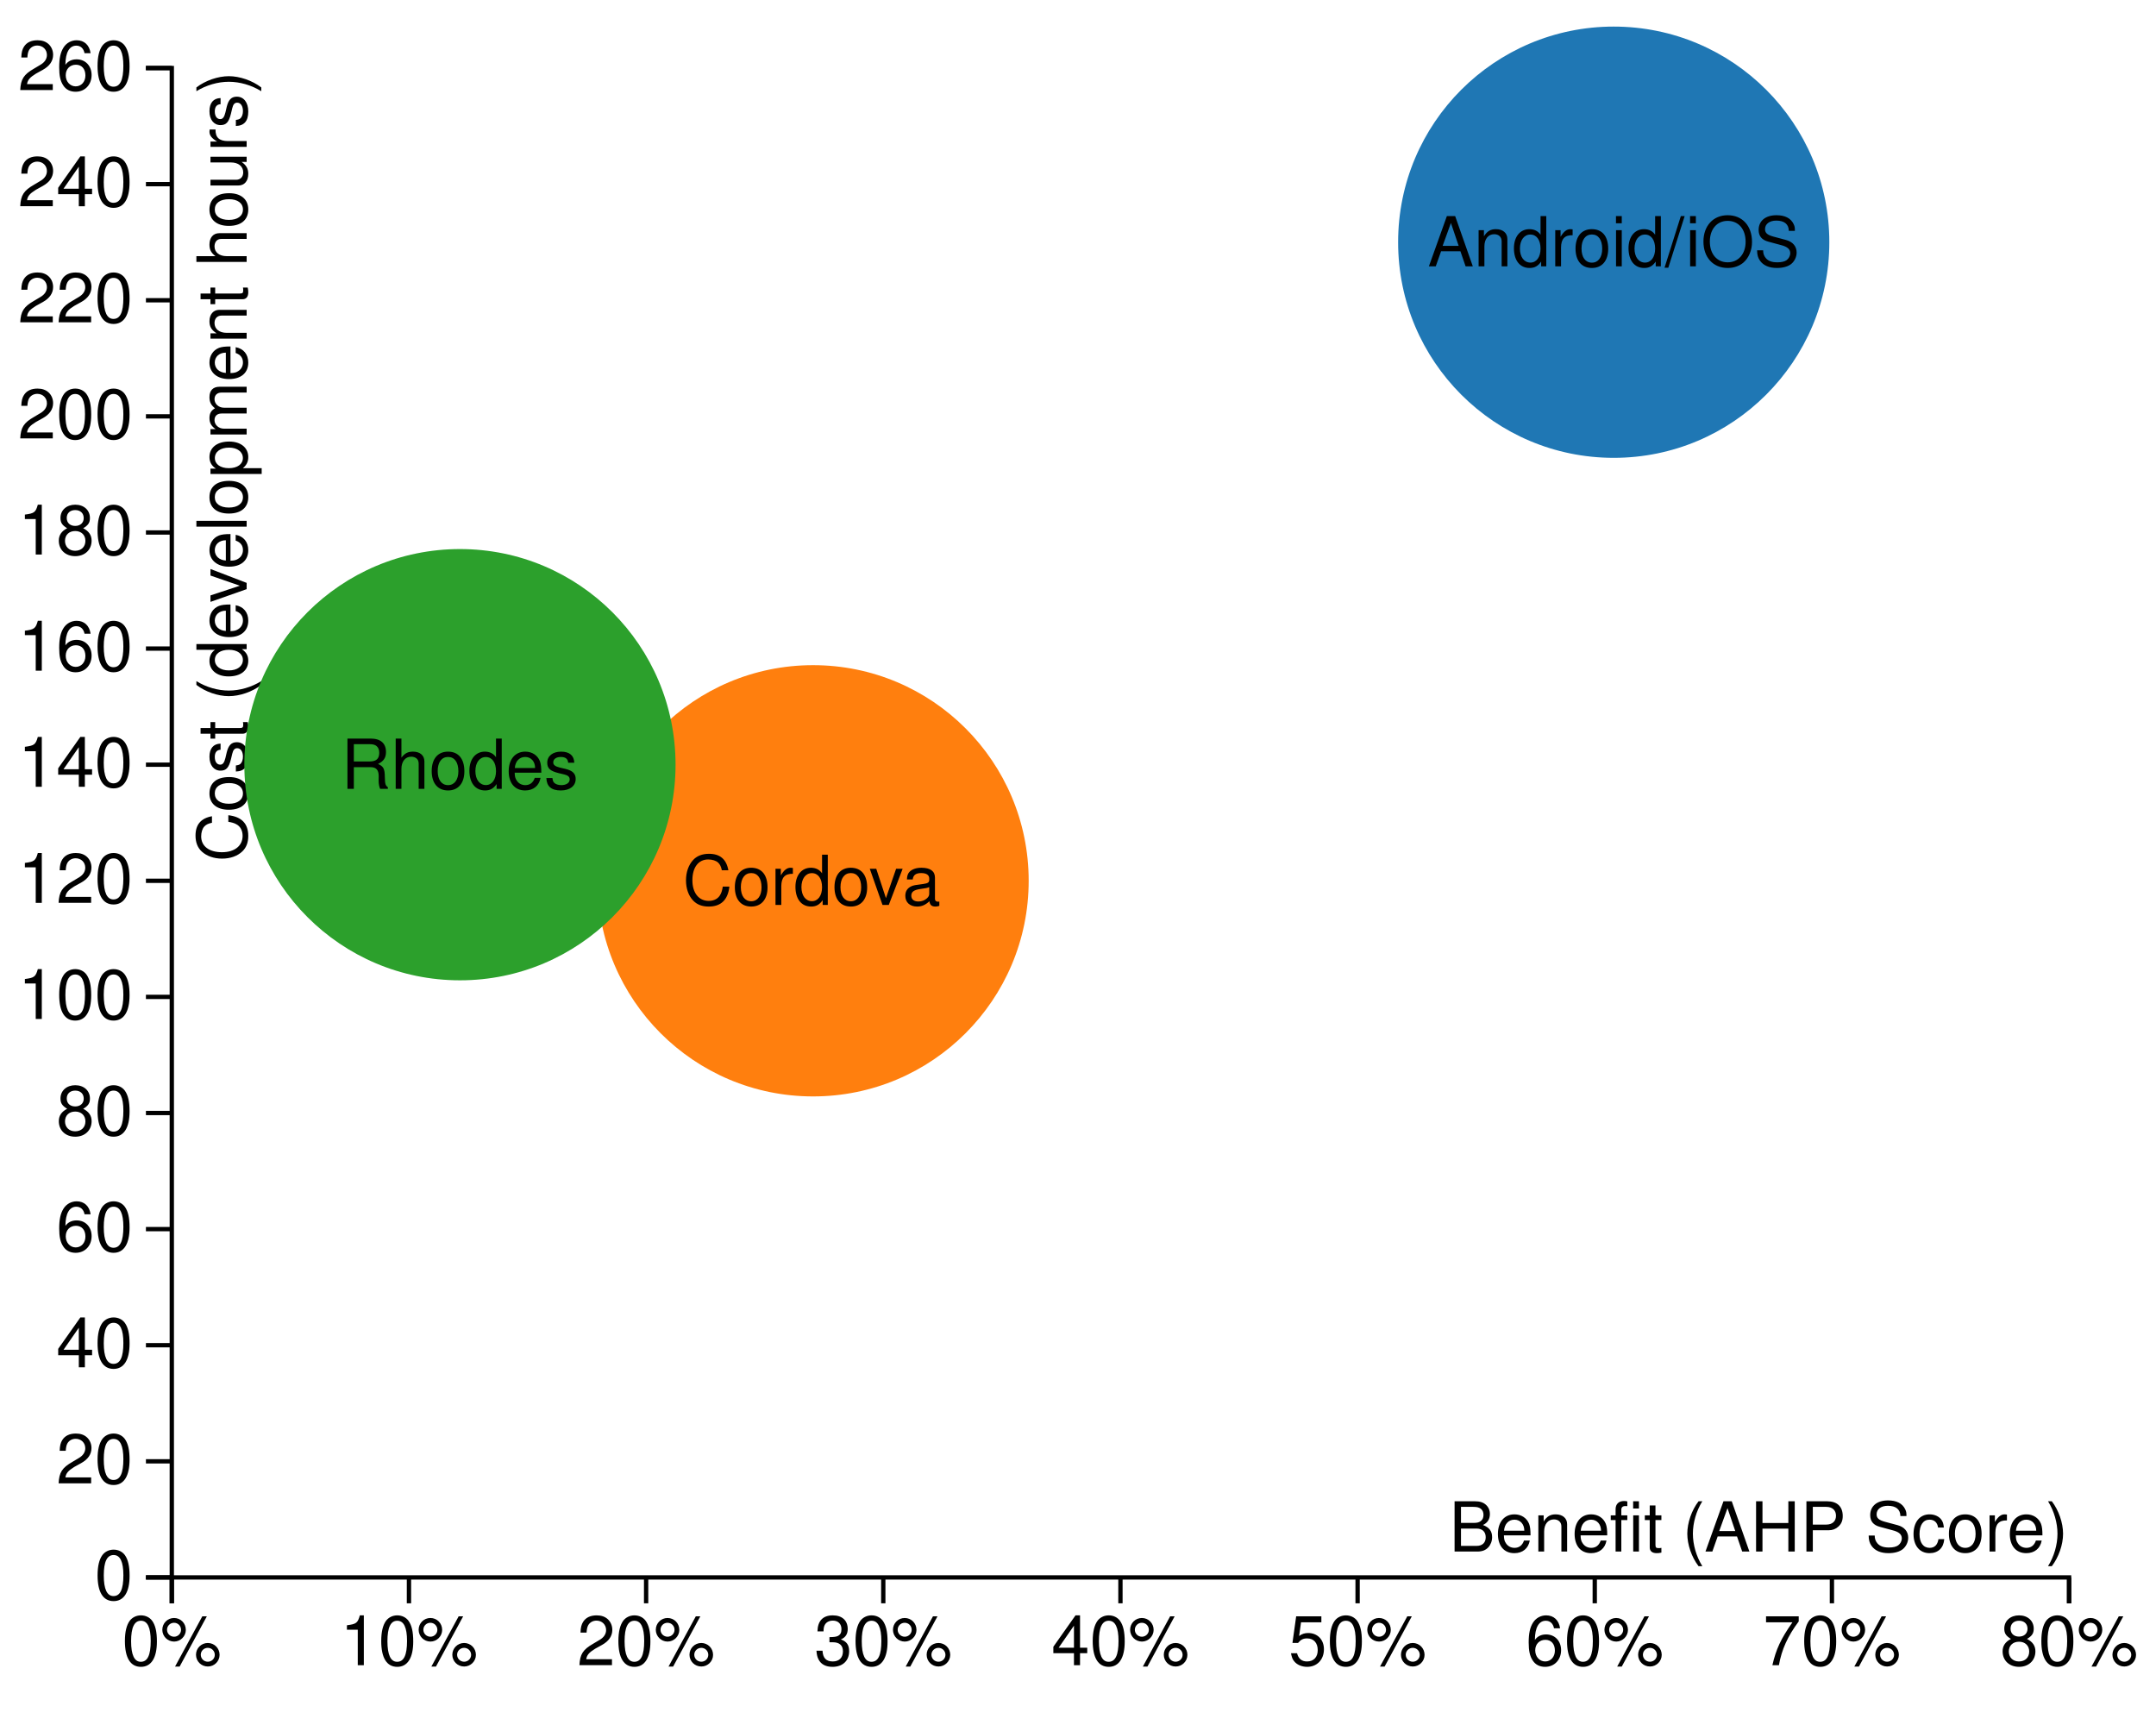
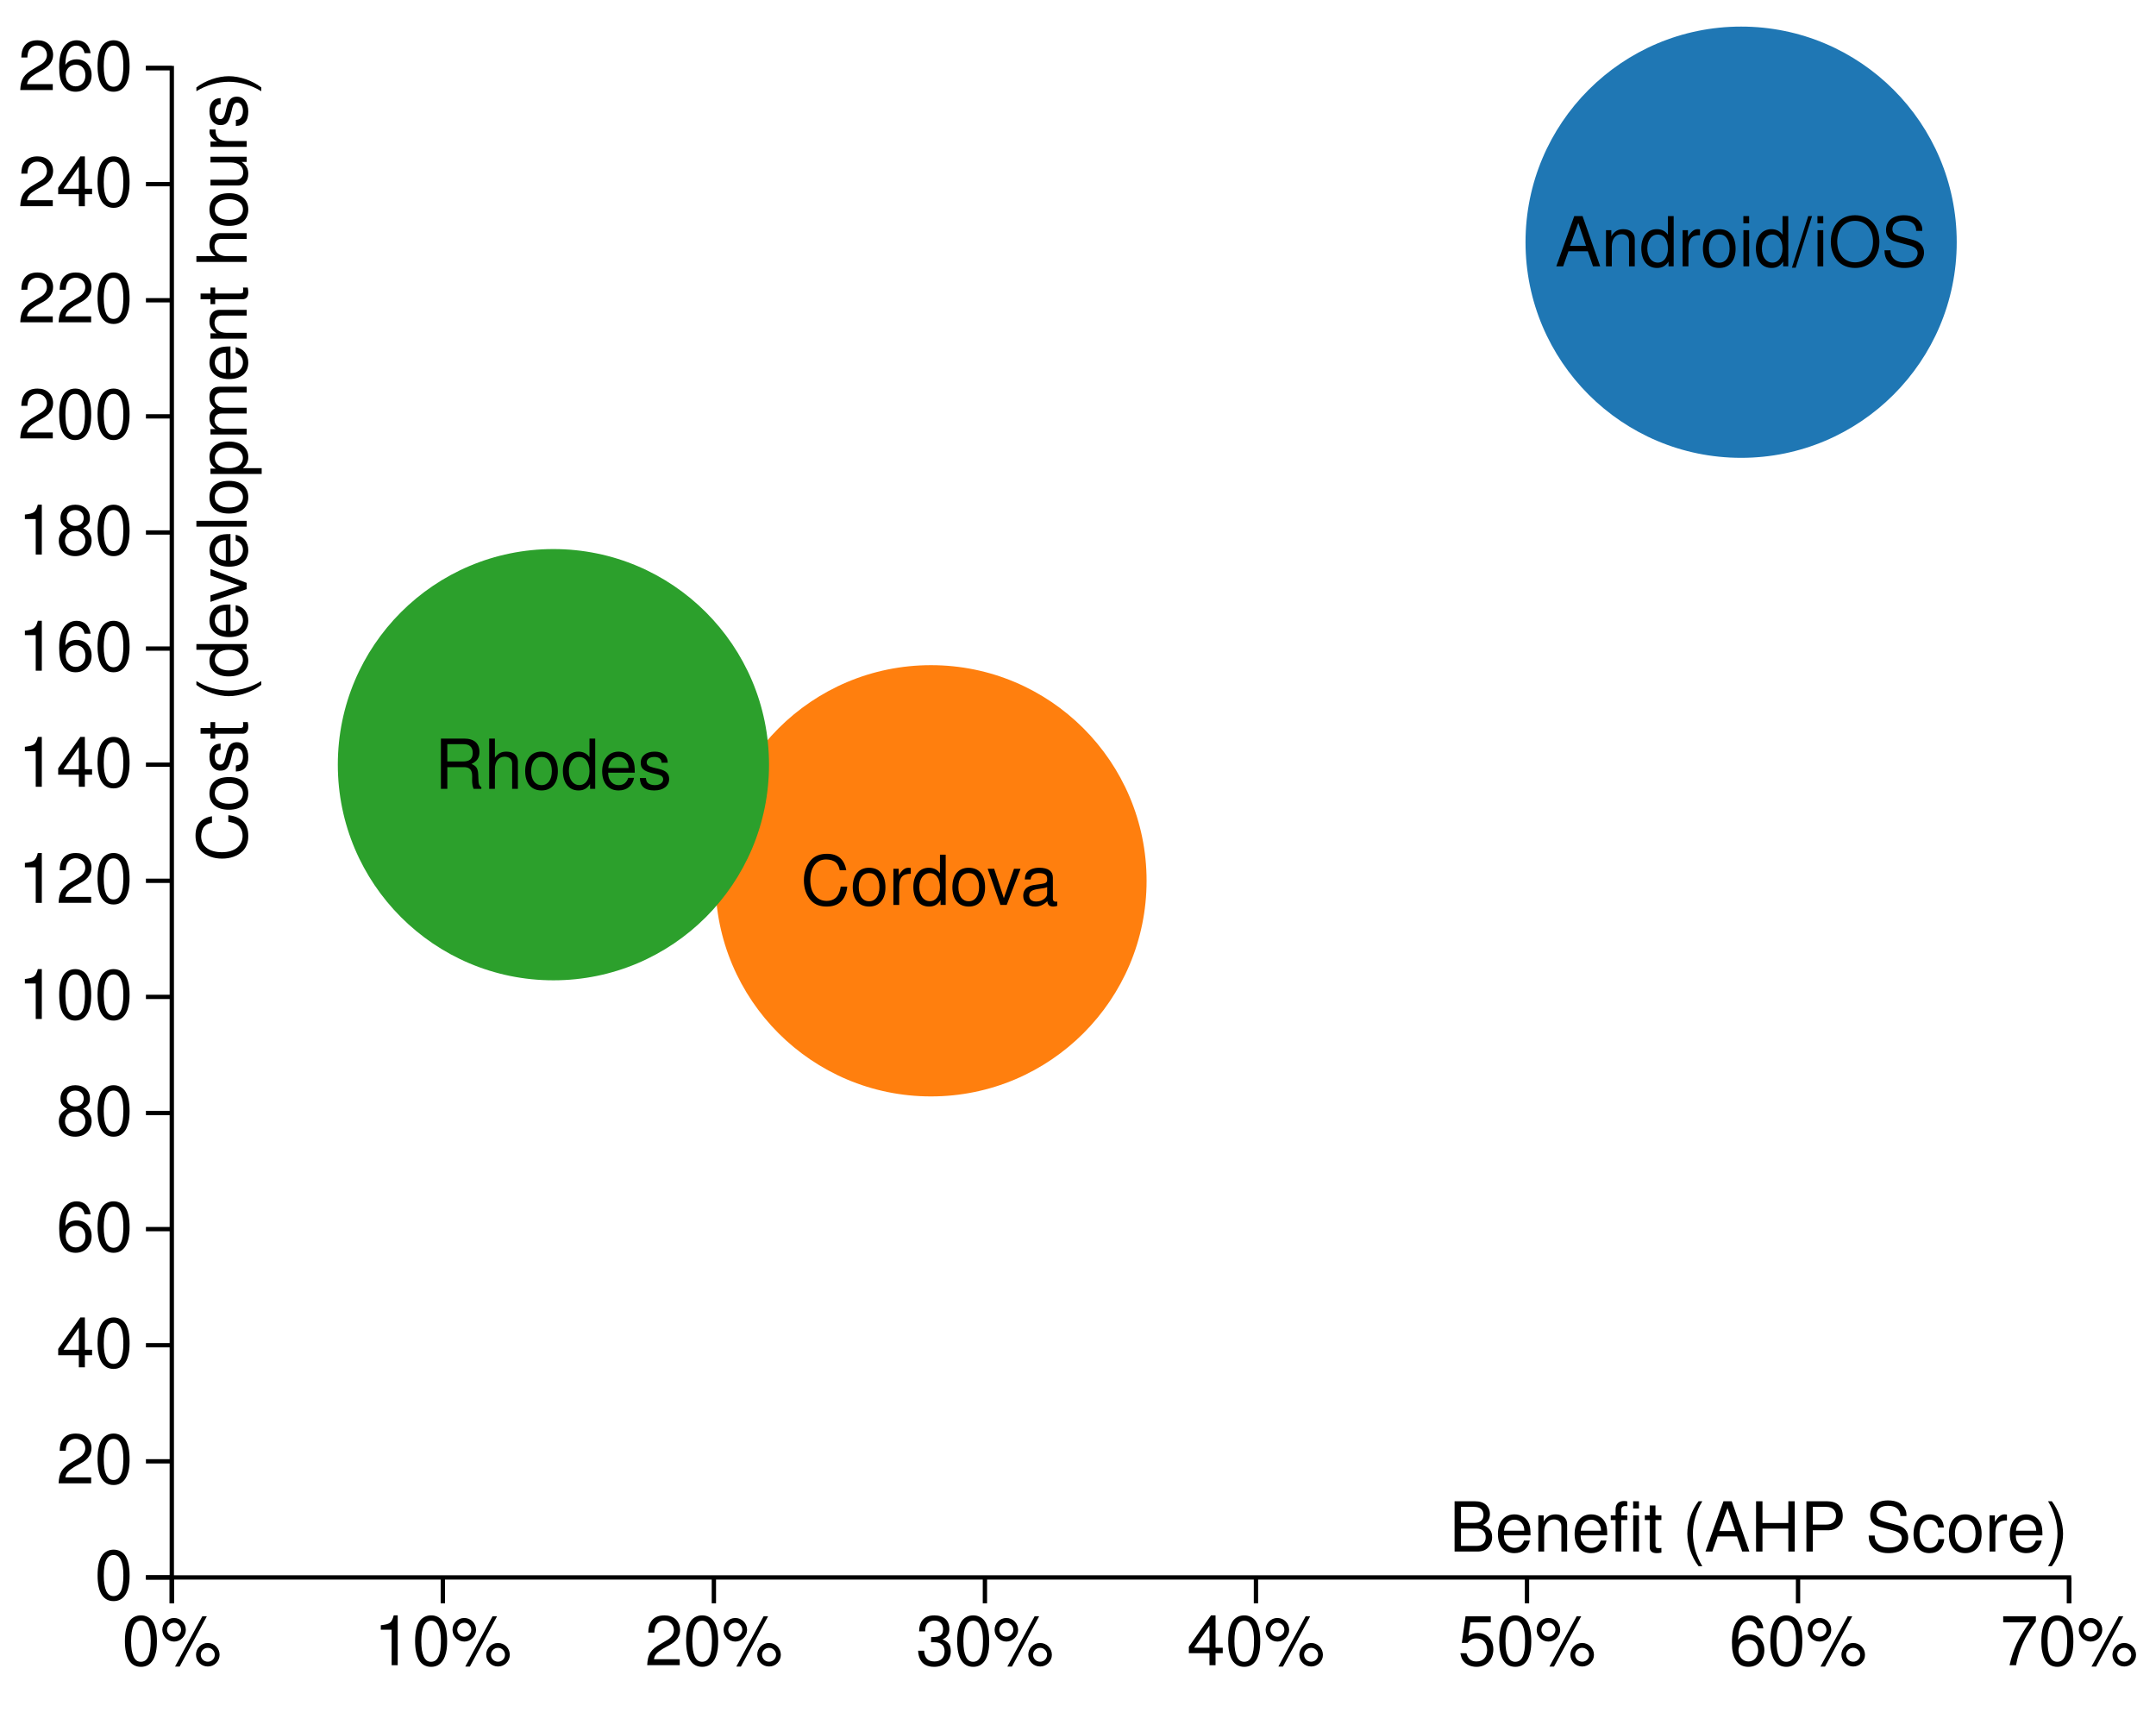
<svg xmlns="http://www.w3.org/2000/svg" version="1.1" id="Layer_1" x="0px" y="0px" width="500px" height="400px" viewBox="0 0 500 400" enable-background="new 0 0 500 400" xml:space="preserve">
  <g transform="translate(40,20)">
    <g transform="translate(0,350)">
      <g transform="translate(0,0)">
        <line fill="none" stroke="#000000" x1="-0.158" y1="-4.221" x2="-0.158" y2="1.779" />
        <text transform="matrix(1 0 0 1 -11.7209 16.1394)" font-family="'Helvetica'" font-size="16">0%</text>
      </g>
-       <g transform="translate(55,0)">
+       <g transform="translate(62.85714,0)">
+         <line fill="none" stroke="#000000" x1="-0.159" y1="-4.221" x2="-0.159" y2="1.779" />
+         <text transform="matrix(1 0 0 1 -16.1704 16.1394)" font-family="'Helvetica'" font-size="16">10%</text>
+       </g>
+       <g transform="translate(125.7143,0)">
        <line fill="none" stroke="#000000" x1="-0.158" y1="-4.221" x2="-0.158" y2="1.779" />
-         <text transform="matrix(1 0 0 1 -16.1702 16.1394)" font-family="'Helvetica'" font-size="16">10%</text>
+         <text transform="matrix(1 0 0 1 -16.1701 16.1394)" font-family="'Helvetica'" font-size="16">20%</text>
      </g>
-       <g transform="translate(110,0)">
+       <g transform="translate(188.5714,0)">
        <line fill="none" stroke="#000000" x1="-0.158" y1="-4.221" x2="-0.158" y2="1.779" />
-         <text transform="matrix(1 0 0 1 -16.1702 16.1394)" font-family="'Helvetica'" font-size="16">20%</text>
+         <text transform="matrix(1 0 0 1 -16.1703 16.1394)" font-family="'Helvetica'" font-size="16">30%</text>
      </g>
-       <g transform="translate(165,0)">
+       <g transform="translate(251.4286,0)">
        <line fill="none" stroke="#000000" x1="-0.158" y1="-4.221" x2="-0.158" y2="1.779" />
-         <text transform="matrix(1 0 0 1 -16.1702 16.1394)" font-family="'Helvetica'" font-size="16">30%</text>
+         <text transform="matrix(1 0 0 1 -16.1705 16.1394)" font-family="'Helvetica'" font-size="16">40%</text>
      </g>
-       <g transform="translate(220,0)">
+       <g transform="translate(314.2857,0)">
+         <line fill="none" stroke="#000000" x1="-0.159" y1="-4.221" x2="-0.159" y2="1.779" />
+         <text transform="matrix(1 0 0 1 -16.1702 16.1394)" font-family="'Helvetica'" font-size="16">50%</text>
+       </g>
+       <g transform="translate(377.1429,0)">
        <line fill="none" stroke="#000000" x1="-0.158" y1="-4.221" x2="-0.158" y2="1.779" />
-         <text transform="matrix(1 0 0 1 -16.1702 16.1394)" font-family="'Helvetica'" font-size="16">40%</text>
-       </g>
-       <g transform="translate(275,0)">
-         <line fill="none" stroke="#000000" x1="-0.158" y1="-4.221" x2="-0.158" y2="1.779" />
-         <text transform="matrix(1 0 0 1 -16.1697 16.1394)" font-family="'Helvetica'" font-size="16">50%</text>
-       </g>
-       <g transform="translate(330,0)">
-         <line fill="none" stroke="#000000" x1="-0.158" y1="-4.221" x2="-0.158" y2="1.779" />
-         <text transform="matrix(1 0 0 1 -16.1697 16.1394)" font-family="'Helvetica'" font-size="16">60%</text>
-       </g>
-       <g transform="translate(385,0)">
-         <line fill="none" stroke="#000000" x1="-0.158" y1="-4.221" x2="-0.158" y2="1.779" />
-         <text transform="matrix(1 0 0 1 -16.1697 16.1394)" font-family="'Helvetica'" font-size="16">70%</text>
+         <text transform="matrix(1 0 0 1 -16.1699 16.1394)" font-family="'Helvetica'" font-size="16">60%</text>
      </g>
      <g transform="translate(440,0)">
        <line fill="none" stroke="#000000" x1="-0.158" y1="-4.221" x2="-0.158" y2="1.779" />
-         <text transform="matrix(1 0 0 1 -16.1697 16.1394)" font-family="'Helvetica'" font-size="16">80%</text>
+         <text transform="matrix(1 0 0 1 -16.1697 16.1394)" font-family="'Helvetica'" font-size="16">70%</text>
      </g>
      <path fill="none" stroke="#000000" d="M-0.158,1.779v-6h440v6" />
      <text transform="matrix(1 0 0 1 296.0686 -10.2209)" font-family="'Helvetica'" font-size="16">Benefit (AHP Score)</text>
    </g>
    <g>
      <g transform="translate(0,350)">
        <line fill="none" stroke="#000000" x1="-0.158" y1="-4.221" x2="-6.158" y2="-4.221" />
        <text transform="matrix(1 0 0 1 -18.0569 0.8992)" font-family="'Helvetica'" font-size="16">0</text>
      </g>
      <g transform="translate(0,323.0769)">
        <line fill="none" stroke="#000000" x1="-0.158" y1="-4.22" x2="-6.158" y2="-4.22" />
        <text transform="matrix(1 0 0 1 -26.9553 0.8994)" font-family="'Helvetica'" font-size="16">20</text>
      </g>
      <g transform="translate(0,296.1538)">
        <line fill="none" stroke="#000000" x1="-0.158" y1="-4.22" x2="-6.158" y2="-4.22" />
        <text transform="matrix(1 0 0 1 -26.9553 0.8996)" font-family="'Helvetica'" font-size="16">40</text>
      </g>
      <g transform="translate(0,269.2308)">
        <line fill="none" stroke="#000000" x1="-0.158" y1="-4.219" x2="-6.158" y2="-4.219" />
        <text transform="matrix(1 0 0 1 -26.9553 0.8998)" font-family="'Helvetica'" font-size="16">60</text>
      </g>
      <g transform="translate(0,242.3077)">
        <line fill="none" stroke="#000000" x1="-0.158" y1="-4.22" x2="-6.158" y2="-4.22" />
        <text transform="matrix(1 0 0 1 -26.9553 0.8991)" font-family="'Helvetica'" font-size="16">80</text>
      </g>
      <g transform="translate(0,215.3846)">
        <line fill="none" stroke="#000000" x1="-0.158" y1="-4.221" x2="-6.158" y2="-4.221" />
        <text transform="matrix(1 0 0 1 -35.8538 0.8993)" font-family="'Helvetica'" font-size="16">100</text>
      </g>
      <g transform="translate(0,188.4615)">
        <line fill="none" stroke="#000000" x1="-0.158" y1="-4.22" x2="-6.158" y2="-4.22" />
        <text transform="matrix(1 0 0 1 -35.8538 0.8995)" font-family="'Helvetica'" font-size="16">120</text>
      </g>
      <g transform="translate(0,161.5385)">
        <line fill="none" stroke="#000000" x1="-0.158" y1="-4.22" x2="-6.158" y2="-4.22" />
        <text transform="matrix(1 0 0 1 -35.8538 0.8998)" font-family="'Helvetica'" font-size="16">140</text>
      </g>
      <g transform="translate(0,134.6154)">
        <line fill="none" stroke="#000000" x1="-0.158" y1="-4.221" x2="-6.158" y2="-4.221" />
        <text transform="matrix(1 0 0 1 -35.8538 0.9)" font-family="'Helvetica'" font-size="16">160</text>
      </g>
      <g transform="translate(0,107.6923)">
        <line fill="none" stroke="#000000" x1="-0.158" y1="-4.22" x2="-6.158" y2="-4.22" />
        <text transform="matrix(1 0 0 1 -35.8538 0.8992)" font-family="'Helvetica'" font-size="16">180</text>
      </g>
      <g transform="translate(0,80.76923)">
        <line fill="none" stroke="#000000" x1="-0.158" y1="-4.22" x2="-6.158" y2="-4.22" />
        <text transform="matrix(1 0 0 1 -35.8538 0.8995)" font-family="'Helvetica'" font-size="16">200</text>
      </g>
      <g transform="translate(0,53.84615)">
        <line fill="none" stroke="#000000" x1="-0.158" y1="-4.22" x2="-6.158" y2="-4.22" />
        <text transform="matrix(1 0 0 1 -35.8538 0.8997)" font-family="'Helvetica'" font-size="16">220</text>
      </g>
      <g transform="translate(0,26.92308)">
        <line fill="none" stroke="#000000" x1="-0.158" y1="-4.22" x2="-6.158" y2="-4.22" />
        <text transform="matrix(1 0 0 1 -35.8538 0.8999)" font-family="'Helvetica'" font-size="16">240</text>
      </g>
      <g transform="translate(0,0)">
        <line fill="none" stroke="#000000" x1="-0.158" y1="-4.22" x2="-6.158" y2="-4.22" />
        <text transform="matrix(1 0 0 1 -35.8538 0.8992)" font-family="'Helvetica'" font-size="16">260</text>
      </g>
      <path fill="none" stroke="#000000" d="M-6.158-4.22h6v350h-6" />
      <text transform="matrix(6.123234e-17 -1 1 6.123234e-17 17.2014 179.865)" font-family="'Helvetica'" font-size="16">Cost (development hours)</text>
    </g>
-     <g transform="translate(334.4,40.38462)">
-       <circle fill="#1F77B4" cx="-0.159" cy="-4.22" r="50" />
-       <text transform="matrix(1 0 0 1 -43.2914 1.3798)" font-family="'Helvetica'" font-size="16">Android/iOS</text>
+     <g transform="translate(363.9429,40.38462)">
+       <circle fill="#1F77B4" cx="-0.158" cy="-4.22" r="50" />
+       <text transform="matrix(1 0 0 1 -43.2913 1.3798)" font-family="'Helvetica'" font-size="16">Android/iOS</text>
    </g>
-     <g transform="translate(148.72,188.4615)">
+     <g transform="translate(176.0629,188.4615)">
      <circle fill="#FF7F0E" cx="-0.158" cy="-4.22" r="50" />
-       <text transform="matrix(1 0 0 1 -30.3965 1.38)" font-family="'Helvetica'" font-size="16">Cordova</text>
+       <text transform="matrix(1 0 0 1 -30.3966 1.38)" font-family="'Helvetica'" font-size="16">Cordova</text>
    </g>
-     <g transform="translate(66.825,161.5385)">
+     <g transform="translate(88.50286,161.5385)">
      <circle fill="#2CA02C" cx="-0.158" cy="-4.22" r="50" />
-       <text transform="matrix(1 0 0 1 -27.7325 1.3793)" font-family="'Helvetica'" font-size="16">Rhodes</text>
+       <text transform="matrix(1 0 0 1 -27.7326 1.3793)" font-family="'Helvetica'" font-size="16">Rhodes</text>
    </g>
  </g>
</svg>
